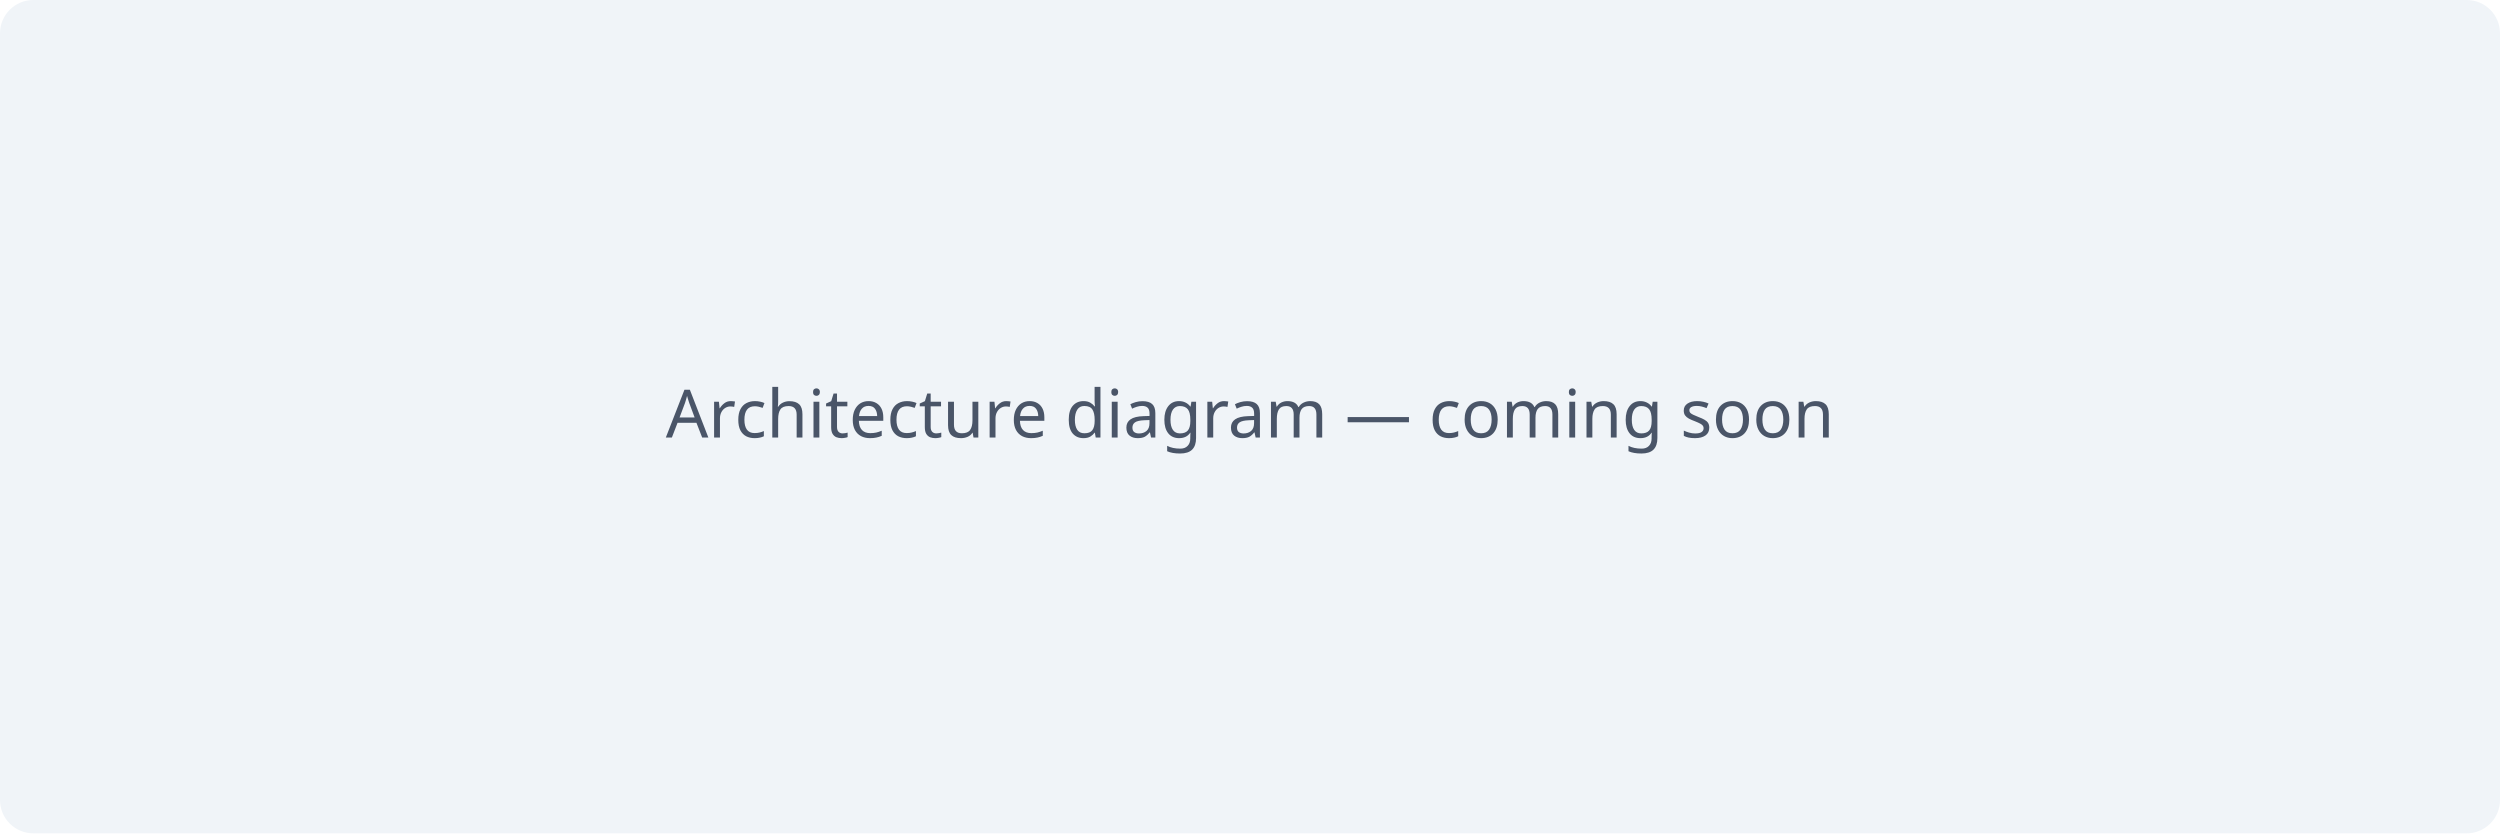
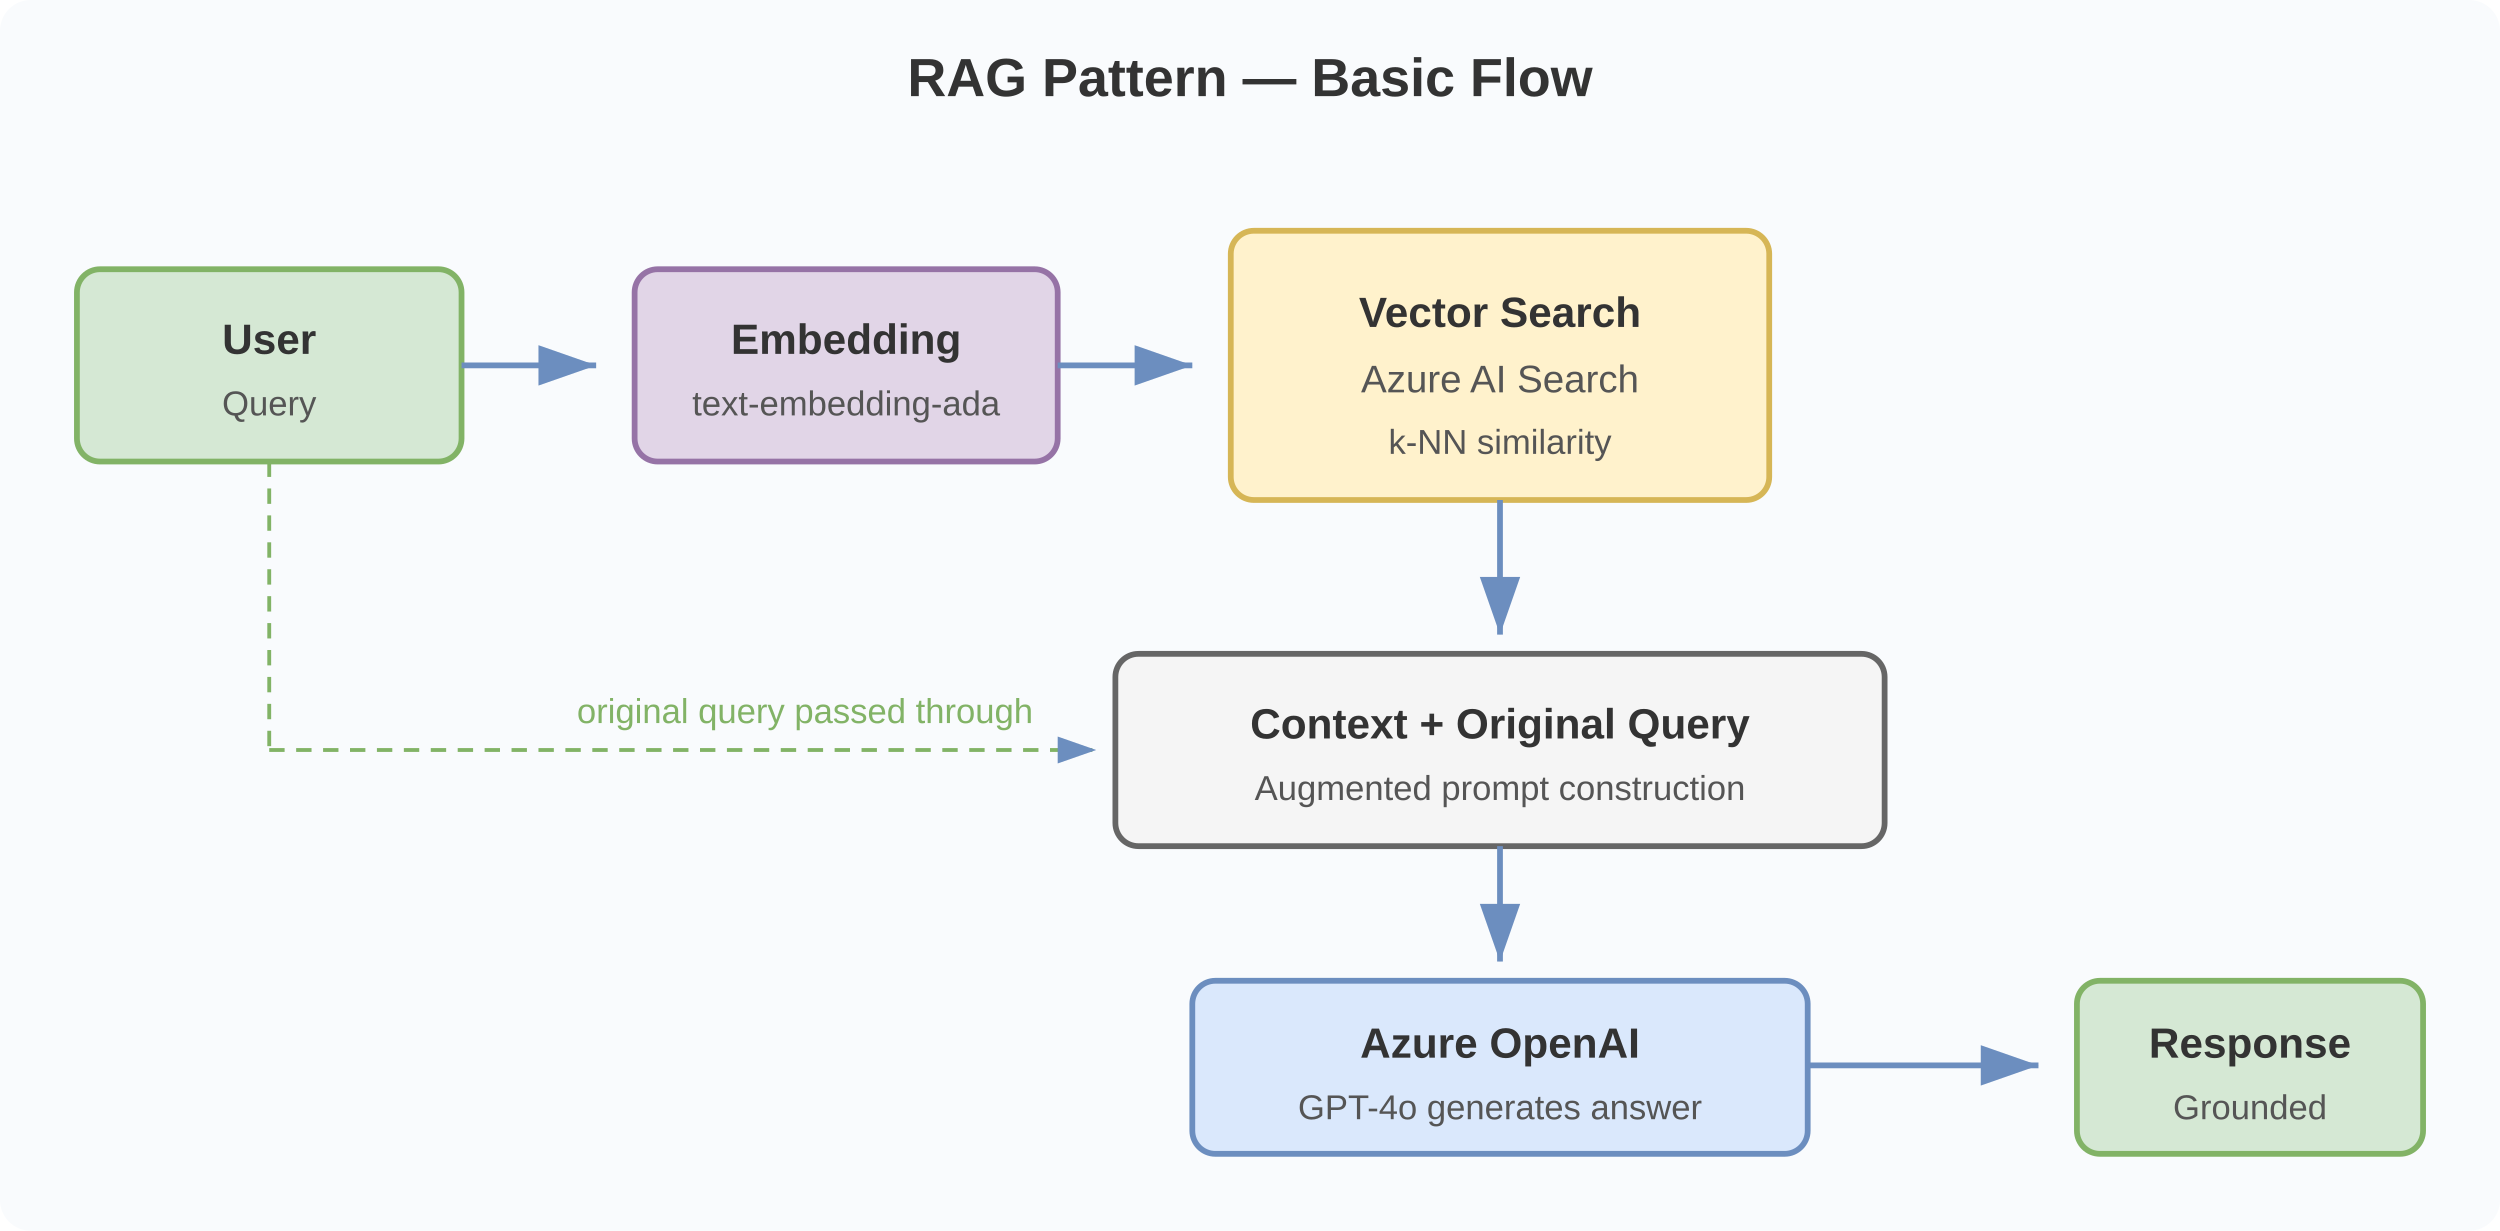
- <svg xmlns="http://www.w3.org/2000/svg" width="600" height="200" viewBox="0 0 600 200">
-   <rect width="600" height="200" fill="#f0f4f8" rx="8" />
-   <text x="300" y="105" text-anchor="middle" font-family="Segoe UI, sans-serif" font-size="16" fill="#4a5568">Architecture diagram — coming soon</text>
+ <svg xmlns="http://www.w3.org/2000/svg" width="650" height="320" viewBox="0 0 650 320">
+   <defs>
+     <marker id="arrow" markerWidth="10" markerHeight="7" refX="10" refY="3.5" orient="auto">
+       <polygon points="0 0, 10 3.5, 0 7" fill="#6c8ebf" />
+     </marker>
+   </defs>
+   <rect width="650" height="320" fill="#f9fbfd" rx="8" />
+   <text x="325" y="25" text-anchor="middle" font-family="Segoe UI, Arial, sans-serif" font-size="14" font-weight="bold" fill="#333">RAG Pattern — Basic Flow</text>
+   <rect x="20" y="70" width="100" height="50" rx="6" fill="#d5e8d4" stroke="#82b366" stroke-width="1.5" />
+   <text x="70" y="92" text-anchor="middle" font-family="Segoe UI, Arial, sans-serif" font-size="11" font-weight="bold" fill="#333">User</text>
+   <text x="70" y="108" text-anchor="middle" font-family="Segoe UI, Arial, sans-serif" font-size="9" fill="#555">Query</text>
+   <line x1="120" y1="95" x2="155" y2="95" stroke="#6c8ebf" stroke-width="1.5" marker-end="url(#arrow)" />
+   <rect x="165" y="70" width="110" height="50" rx="6" fill="#e1d5e7" stroke="#9673a6" stroke-width="1.5" />
+   <text x="220" y="92" text-anchor="middle" font-family="Segoe UI, Arial, sans-serif" font-size="11" font-weight="bold" fill="#333">Embedding</text>
+   <text x="220" y="108" text-anchor="middle" font-family="Segoe UI, Arial, sans-serif" font-size="9" fill="#555">text-embedding-ada</text>
+   <line x1="275" y1="95" x2="310" y2="95" stroke="#6c8ebf" stroke-width="1.5" marker-end="url(#arrow)" />
+   <rect x="320" y="60" width="140" height="70" rx="6" fill="#fff2cc" stroke="#d6b656" stroke-width="1.5" />
+   <text x="390" y="85" text-anchor="middle" font-family="Segoe UI, Arial, sans-serif" font-size="11" font-weight="bold" fill="#333">Vector Search</text>
+   <text x="390" y="102" text-anchor="middle" font-family="Segoe UI, Arial, sans-serif" font-size="10" fill="#555">Azure AI Search</text>
+   <text x="390" y="118" text-anchor="middle" font-family="Segoe UI, Arial, sans-serif" font-size="9" fill="#555">k-NN similarity</text>
+   <line x1="390" y1="130" x2="390" y2="165" stroke="#6c8ebf" stroke-width="1.5" marker-end="url(#arrow)" />
+   <rect x="290" y="170" width="200" height="50" rx="6" fill="#f5f5f5" stroke="#666666" stroke-width="1.5" />
+   <text x="390" y="192" text-anchor="middle" font-family="Segoe UI, Arial, sans-serif" font-size="11" font-weight="bold" fill="#333">Context + Original Query</text>
+   <text x="390" y="208" text-anchor="middle" font-family="Segoe UI, Arial, sans-serif" font-size="9" fill="#555">Augmented prompt construction</text>
+   <line x1="390" y1="220" x2="390" y2="250" stroke="#6c8ebf" stroke-width="1.5" marker-end="url(#arrow)" />
+   <rect x="310" y="255" width="160" height="45" rx="6" fill="#dae8fc" stroke="#6c8ebf" stroke-width="1.5" />
+   <text x="390" y="275" text-anchor="middle" font-family="Segoe UI, Arial, sans-serif" font-size="11" font-weight="bold" fill="#333">Azure OpenAI</text>
+   <text x="390" y="291" text-anchor="middle" font-family="Segoe UI, Arial, sans-serif" font-size="9" fill="#555">GPT-4o generates answer</text>
+   <line x1="470" y1="277" x2="530" y2="277" stroke="#6c8ebf" stroke-width="1.5" marker-end="url(#arrow)" />
+   <rect x="540" y="255" width="90" height="45" rx="6" fill="#d5e8d4" stroke="#82b366" stroke-width="1.5" />
+   <text x="585" y="275" text-anchor="middle" font-family="Segoe UI, Arial, sans-serif" font-size="11" font-weight="bold" fill="#333">Response</text>
+   <text x="585" y="291" text-anchor="middle" font-family="Segoe UI, Arial, sans-serif" font-size="9" fill="#555">Grounded</text>
+   <line x1="70" y1="120" x2="70" y2="195" stroke="#82b366" stroke-width="1" stroke-dasharray="4,3" />
+   <line x1="70" y1="195" x2="285" y2="195" stroke="#82b366" stroke-width="1" stroke-dasharray="4,3" marker-end="url(#arrow)" />
+   <text x="150" y="188" font-family="Segoe UI, Arial, sans-serif" font-size="9" fill="#82b366">original query passed through</text>
</svg>
